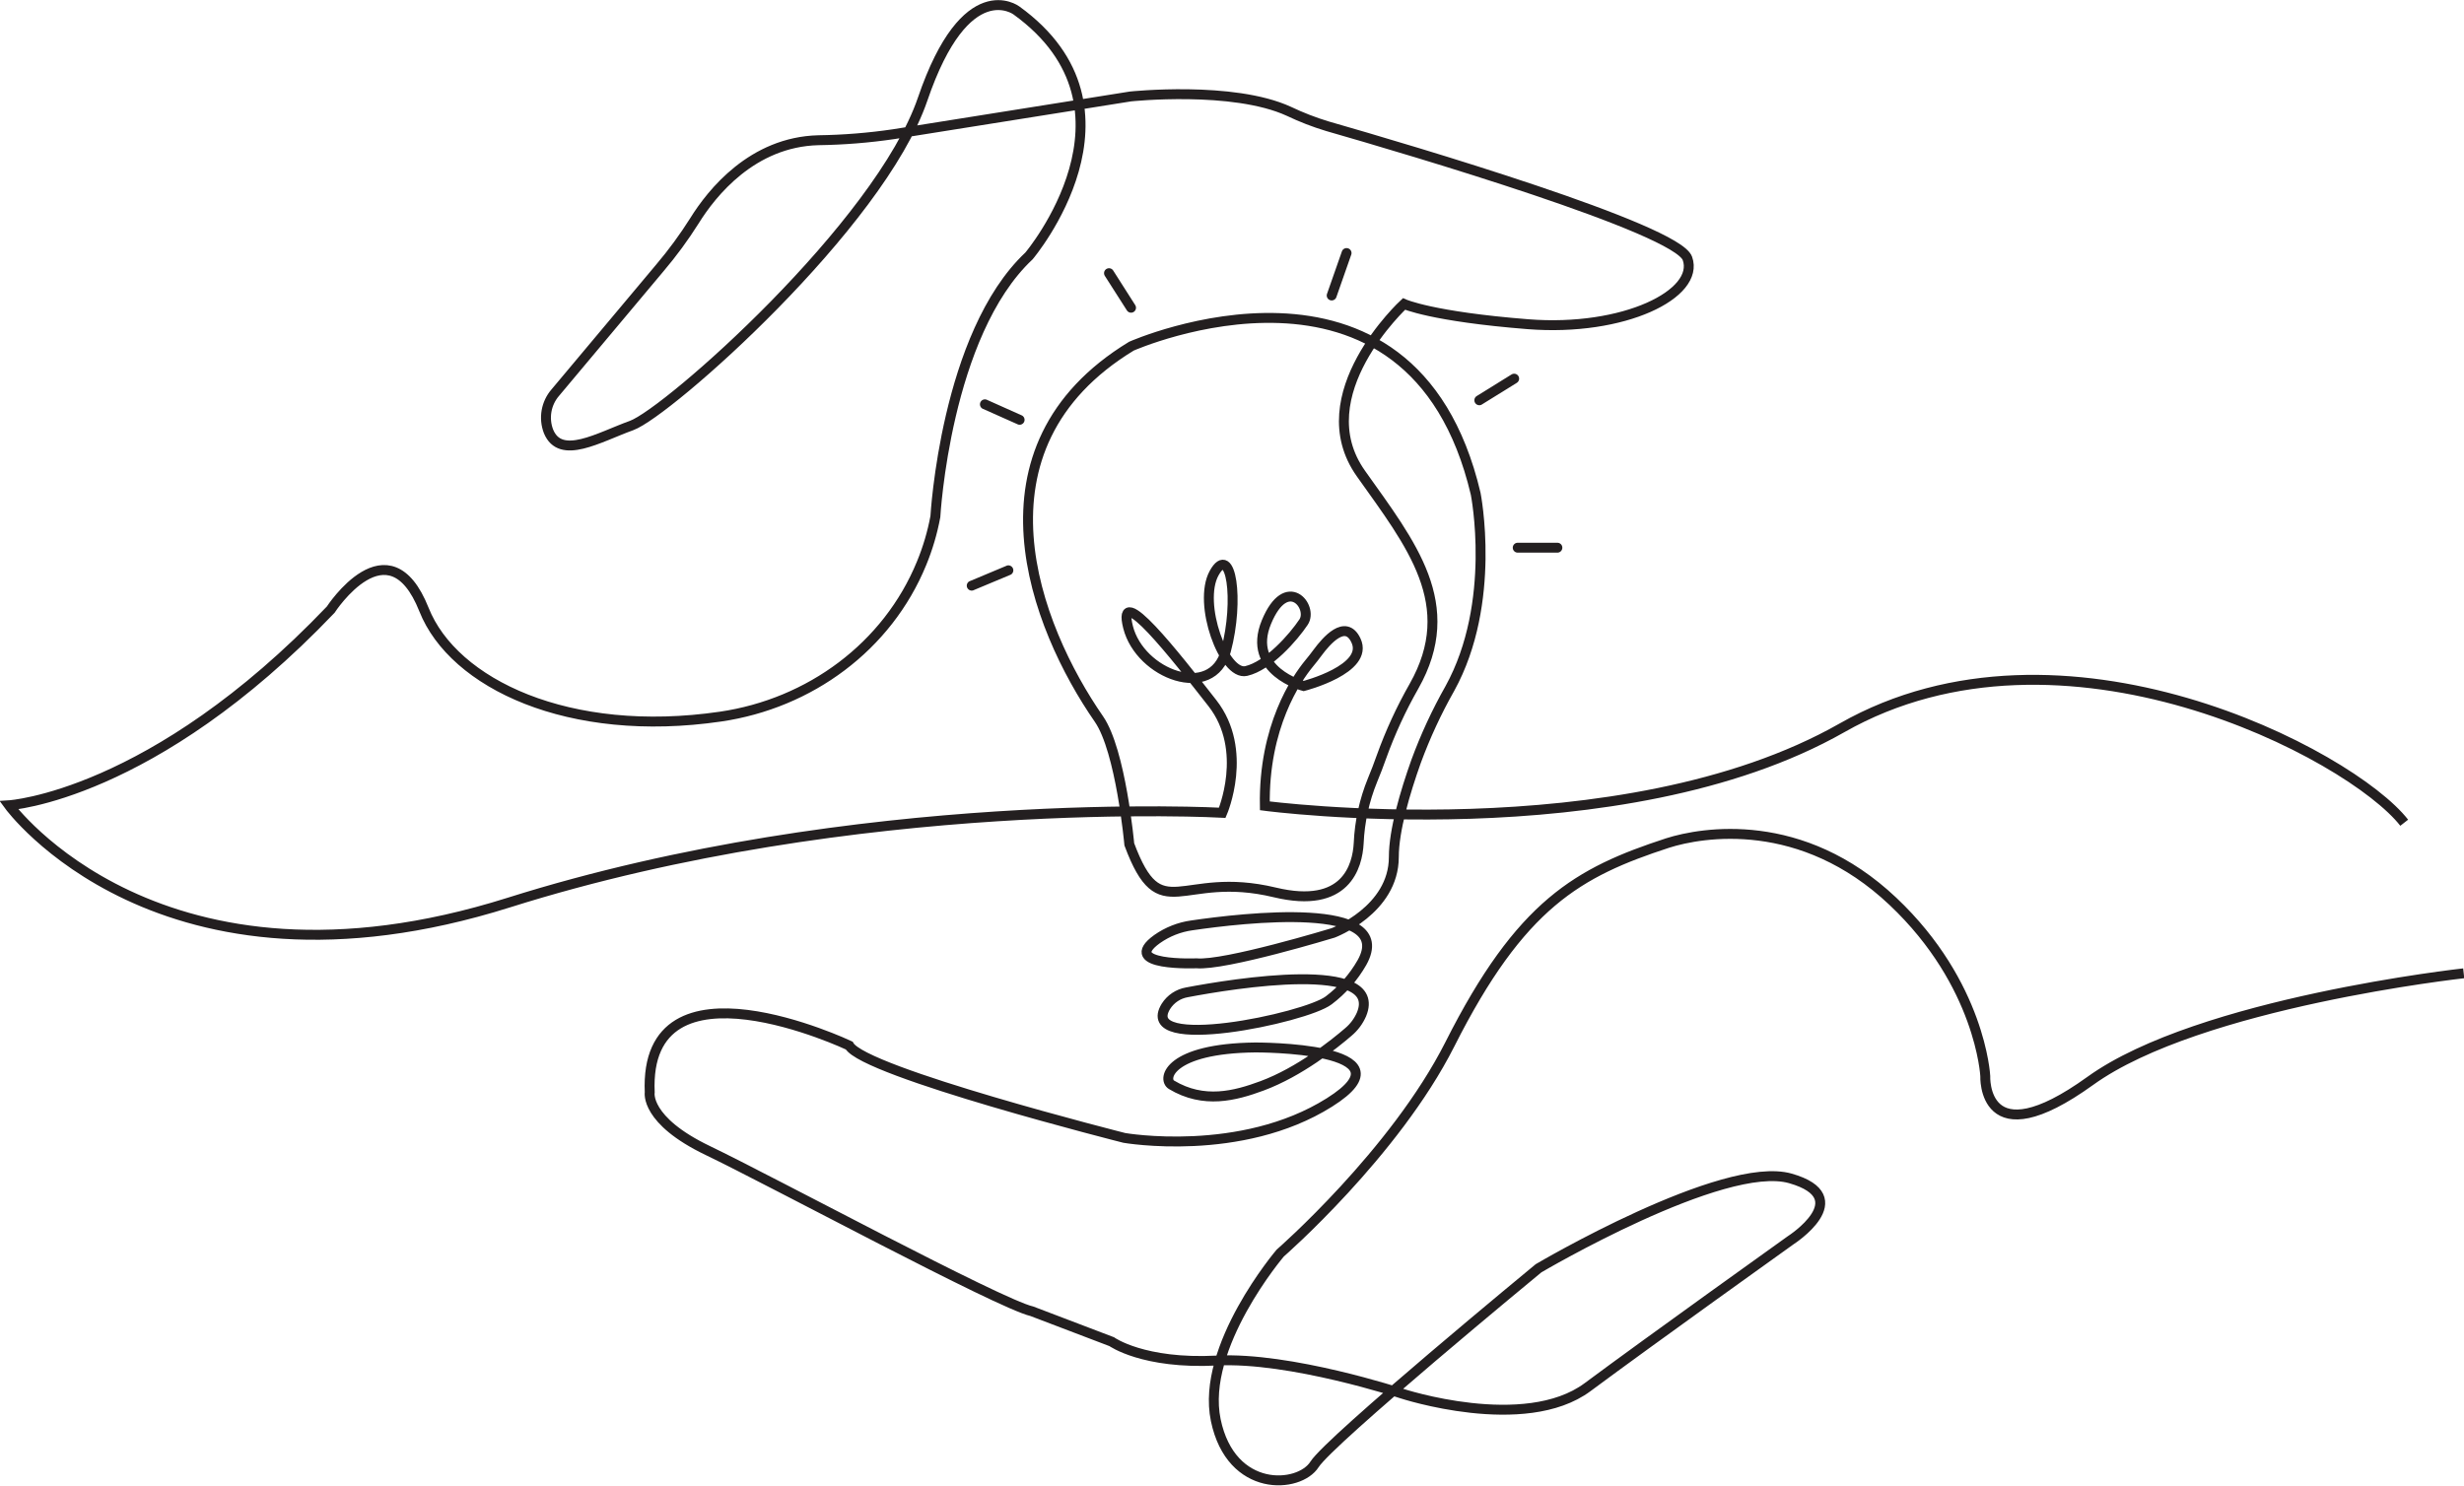
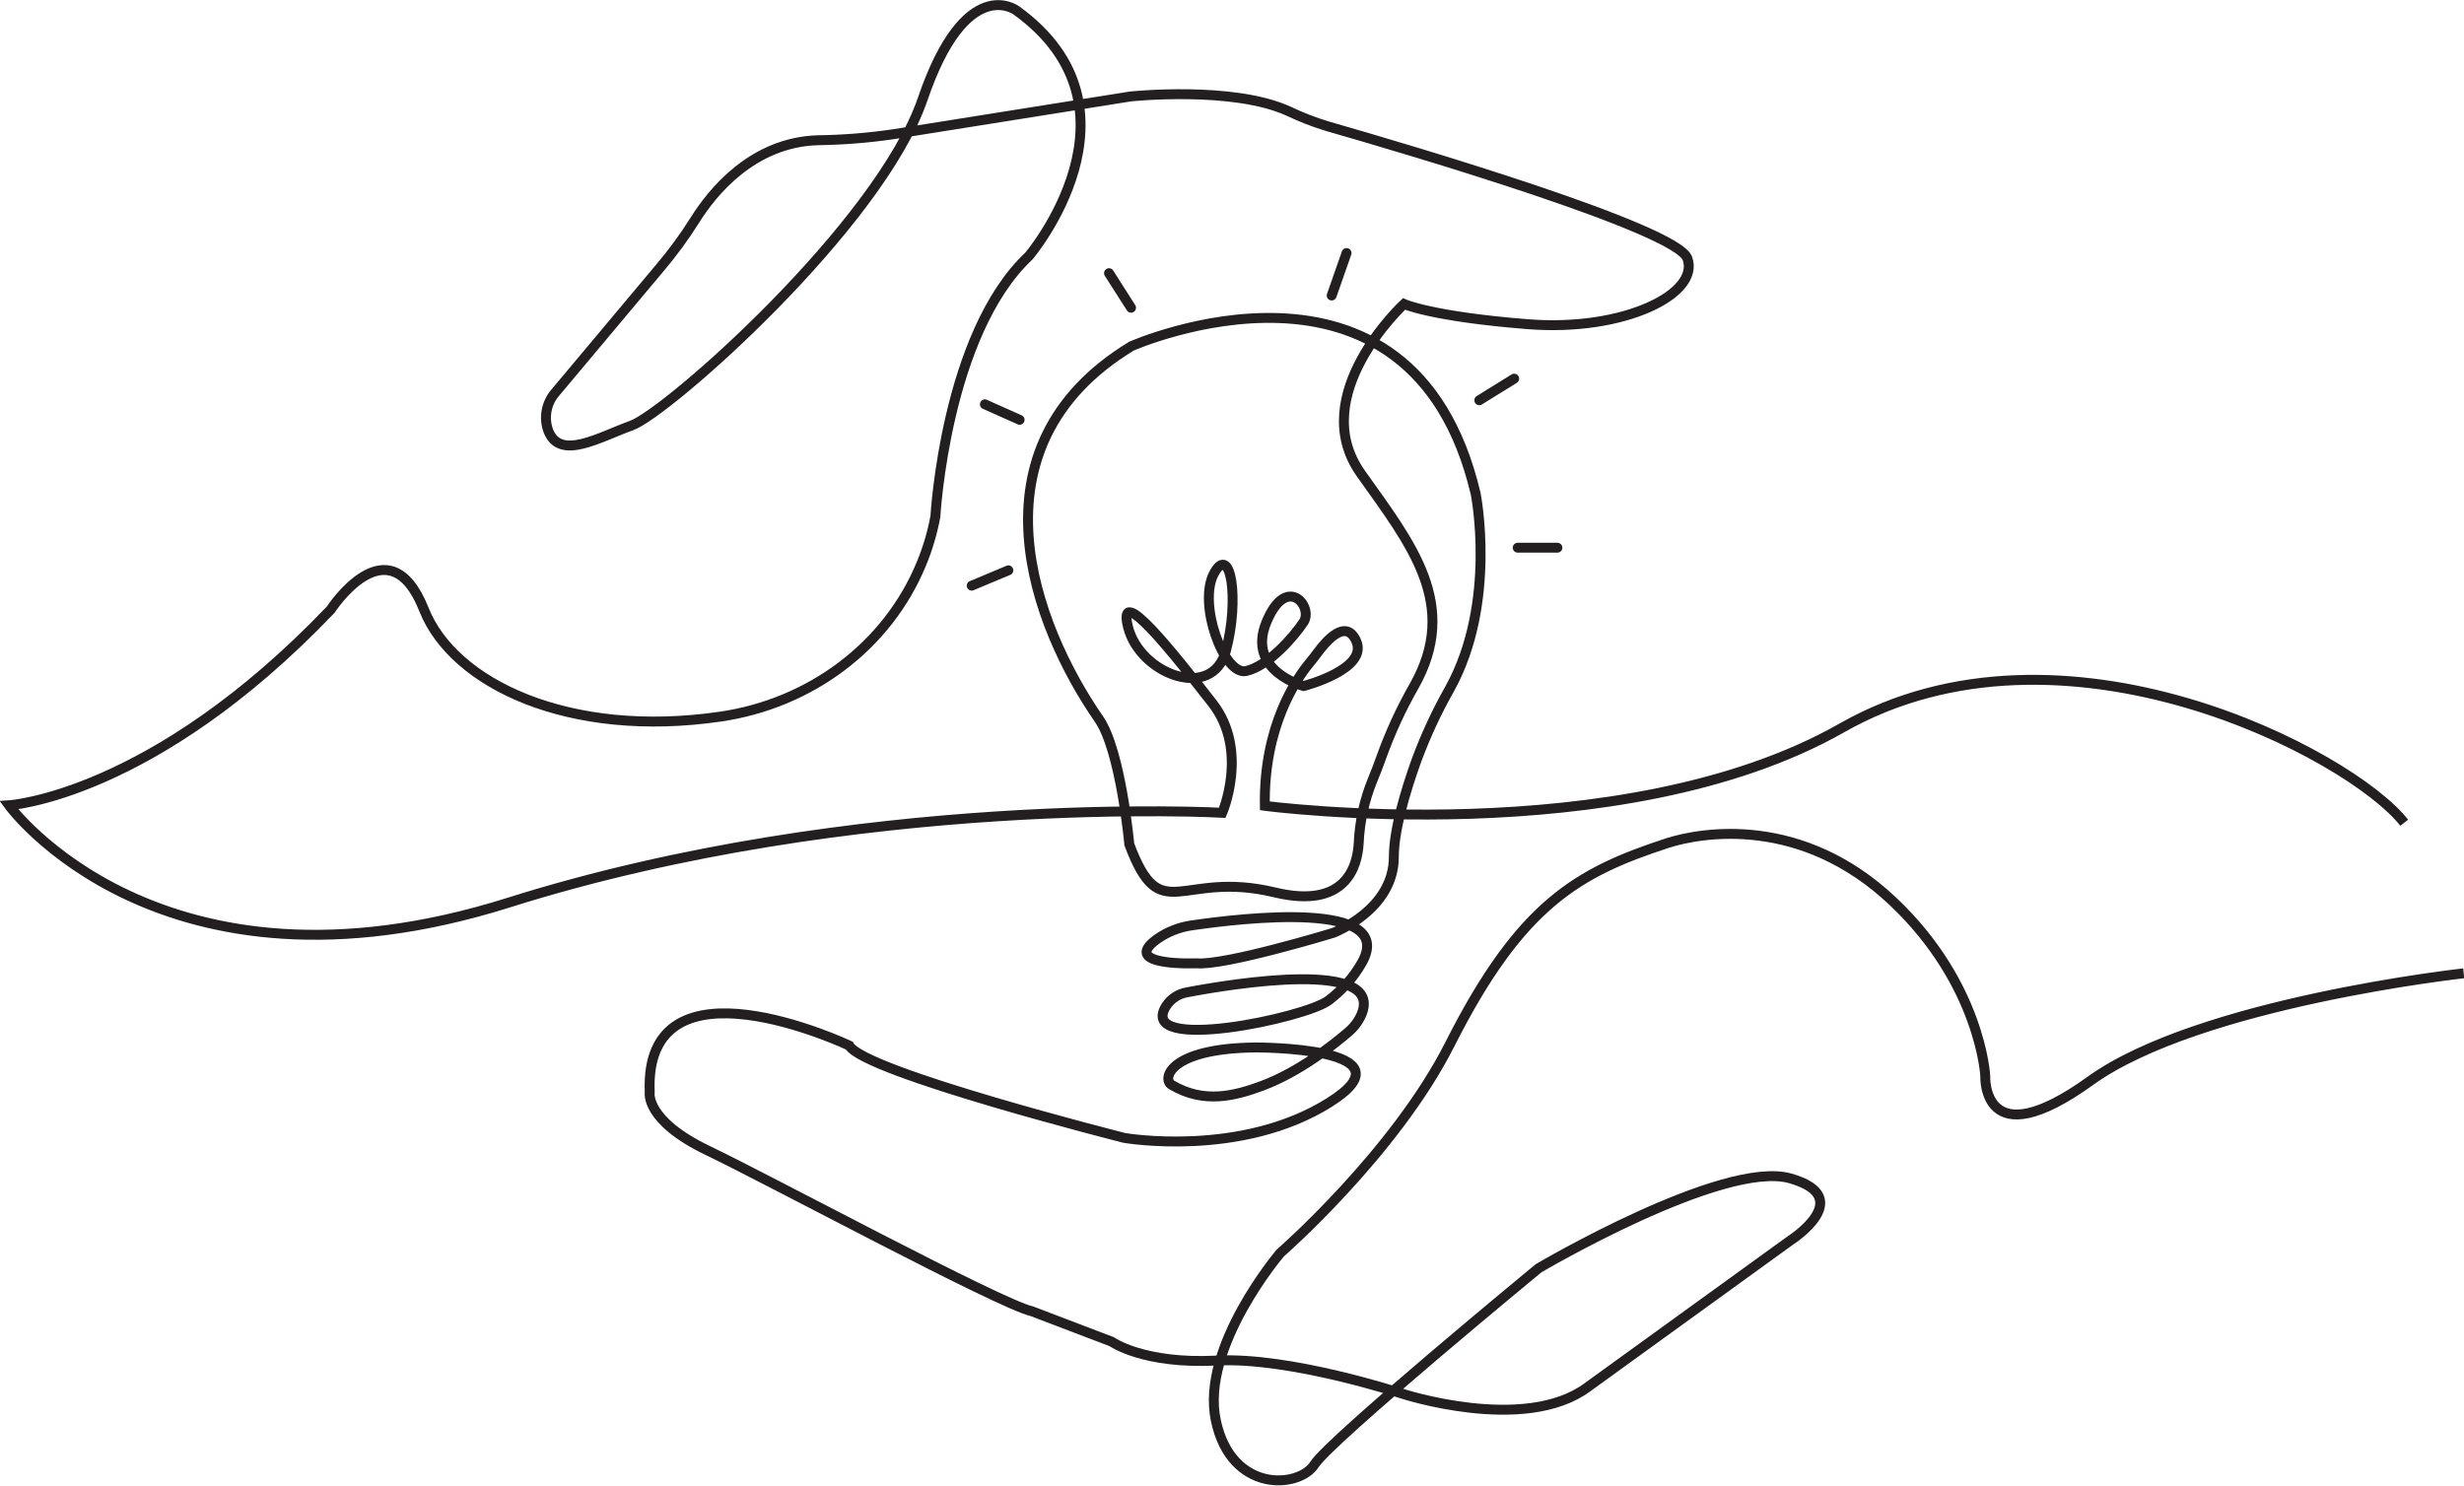
- <svg xmlns="http://www.w3.org/2000/svg" id="Layer_1" data-name="Layer 1" viewBox="0 0 497.03 299.66">
-   <defs>
-     <style>.cls-1{fill:none;stroke:#231f20;stroke-miterlimit:10;stroke-width:2px;}.cls-2{fill:#231f20;}</style>
-   </defs>
-   <path class="cls-1" d="M619,413.68s-53.36,5.87-75.32,21.7-21.19-1-21.19-1-.93-18.51-18.64-35.23c-18.38-17.36-38.4-14-45.45-11.75-18,5.88-29.62,12.26-43.91,40.6-11.12,22-34.22,42.13-34.22,42.13s-16.08,18.89-13,33.7,16.85,13.79,19.92,8.93,45.19-39.57,45.19-39.57,37.28-22,50.81-18.13,0,12.51,0,12.51S455,487.72,442.28,497.17s-37.54,1.28-37.54,1.28-22.46-7.41-37.27-6.64S346.28,488,346.28,488l-16.09-6.13c-6.64-1.53-52.59-26.3-65.36-32.42s-11.74-11.75-11.74-11.75c-1.28-29.11,40.23-9.45,40.23-9.45,3,5.37,55.51,18.64,55.51,18.64s23.49,4.09,41.36-7.15-14.93-11.1-14.93-11.1c-17.43.19-18.83,6.38-16.92,7.53,6.52,3.91,12.83,2.23,18.28.21,7.56-2.81,14.57-8.43,17.38-10.85a9.65,9.65,0,0,0,2.67-3.57c4.61-11.19-25.9-6.21-35.23-4.44a6.28,6.28,0,0,0-4.21,2.8c-5.91,9.55,28.18,2.39,32.83-1.19a25.19,25.19,0,0,0,6.7-7.62c7.1-12.66-24.11-9-34.32-7.5a16,16,0,0,0-7,2.76c-7.71,5.54,7.92,4.89,7.92,4.89,5.68.54,27.58-6.13,27.58-6.13s12.25-4.6,12.25-15.32c0-5.37,2.27-13.05,4.49-19.29a99.9,99.9,0,0,1,6.81-14.7c9.58-17.37,5.21-39.29,5.21-39.29-12.93-54.8-69.44-29.78-69.44-29.78-33.71,20.51-19.41,56.68-6.56,75.23,4.43,6.4,6.13,25.28,6.13,25.28,6.38,17.1,10.21,5.1,29.36,9.7,14.36,3.45,16.66-5.31,16.91-9.91a38.16,38.16,0,0,1,2.79-12.74c.65-1.54,1.25-3.15,1.8-4.69a91.2,91.2,0,0,1,6.57-14.27c9.32-16.46-.59-28.64-10.71-42.9-11.23-15.83,8.69-34.21,8.69-34.21s5.61,2.55,25,4.08,34.72-6.13,32.17-13.27c-2.16-6-55.84-21.86-72.64-26.68a55,55,0,0,1-7.75-3c-11.29-5.19-31.95-3-31.95-3l-47.77,7.61a115.05,115.05,0,0,1-15.18,1.22c-13.34.34-21.52,10.64-25,16.24a83.49,83.49,0,0,1-7,9.54l-21.06,25.12a7.72,7.72,0,0,0-1.38,7.85c2.42,5.88,10.15,1.19,16.75-1.19,7.22-2.61,50-40.34,58.72-65.87s18.9-17.88,18.9-17.88c27.57,19.92,2.55,49.53,2.55,49.53-16.85,15.83-18.89,52.6-18.89,52.6a47.44,47.44,0,0,1-2.78,9.41c-6.89,16.83-22.57,28.31-40.56,30.94-30.56,4.47-53.87-6.63-59.81-21.58-7.15-18-18.82,0-18.82,0-36,37.72-64.91,39.47-64.91,39.47s30.37,41.85,100.83,19.63,143.92-18.12,143.92-18.12,5.45-12.6-2-22.13-19.41-24.85-17-15.32,17,15,19.74,4.76,1-21.78-2.38-15.66,2,20.77,6.47,19.75,9.53-6.81,11.57-9.87-3.4-9.88-7.49,0S385,355.72,385,355.72s13.28-3.4,10.55-9.19c-2.1-4.47-6,.1-7.71,2.41-.56.77-1.15,1.51-1.76,2.25-2.53,3.08-9.19,12.71-8.91,28.7,0,0,72,9.54,116.43-15.74S596.23,369.51,607,383.3" transform="translate(-122.03 -217.31)" />
-   <path class="cls-2" d="M320.2,299.75l7,3.12a1,1,0,0,0,1.37-.36,1,1,0,0,0-.36-1.36l-7-3.13a1,1,0,0,0-1.37.36,1,1,0,0,0,.36,1.37Z" transform="translate(-122.03 -217.31)" />
-   <path class="cls-2" d="M318.31,336.43l7.39-3.09a1,1,0,0,0,.7-1.23,1,1,0,0,0-1.23-.7l-7.4,3.1a1,1,0,0,0-.69,1.23,1,1,0,0,0,1.23.69Z" transform="translate(-122.03 -217.31)" />
-   <path class="cls-2" d="M344.85,272.9l4.47,7a1,1,0,0,0,1.37.36,1,1,0,0,0,.35-1.37l-4.46-7a1,1,0,0,0-1.73,1Z" transform="translate(-122.03 -217.31)" />
-   <path class="cls-2" d="M391.62,277.19l3-8.56a1,1,0,1,0-1.93-.53l-3,8.56a1,1,0,0,0,.7,1.23,1,1,0,0,0,1.23-.7Z" transform="translate(-122.03 -217.31)" />
-   <path class="cls-2" d="M420.93,298.93l7-4.34a1,1,0,1,0-1-1.73l-7,4.34a1,1,0,0,0-.36,1.37,1,1,0,0,0,1.37.36Z" transform="translate(-122.03 -217.31)" />
-   <path class="cls-2" d="M428.18,328.81h8a1,1,0,0,0,0-2h-8a1,1,0,0,0,0,2Z" transform="translate(-122.03 -217.31)" />
+ <svg xmlns="http://www.w3.org/2000/svg" viewBox="0 0 497.03 299.66">
+   <path d="M496.97 196.37s-53.36 5.87-75.32 21.7-21.19-1-21.19-1-.93-18.51-18.64-35.23c-18.38-17.36-38.4-14-45.45-11.75-18 5.88-29.62 12.26-43.91 40.6-11.12 22-34.22 42.13-34.22 42.13s-16.08 18.89-13 33.7 16.85 13.79 19.92 8.93 45.19-39.57 45.19-39.57 37.28-22 50.81-18.13 0 12.51 0 12.51l-40.91 29.6c-12.72 9.45-37.54 1.28-37.54 1.28s-22.46-7.41-37.27-6.64-21.19-3.81-21.19-3.81l-16.09-6.13c-6.64-1.53-52.59-26.3-65.36-32.42s-11.74-11.75-11.74-11.75c-1.28-29.11 40.23-9.45 40.23-9.45 3 5.37 55.51 18.64 55.51 18.64s23.49 4.09 41.36-7.15-14.93-11.1-14.93-11.1c-17.43.19-18.83 6.38-16.92 7.53 6.52 3.91 12.83 2.23 18.28.21 7.56-2.81 14.57-8.43 17.38-10.85a9.65 9.65 0 0 0 2.67-3.57c4.61-11.19-25.9-6.21-35.23-4.44a6.28 6.28 0 0 0-4.21 2.8c-5.91 9.55 28.18 2.39 32.83-1.19a25.19 25.19 0 0 0 6.7-7.62c7.1-12.66-24.11-9-34.32-7.5a16 16 0 0 0-7 2.76c-7.71 5.54 7.92 4.89 7.92 4.89 5.68.54 27.58-6.13 27.58-6.13s12.25-4.6 12.25-15.32c0-5.37 2.27-13.05 4.49-19.29a99.9 99.9 0 0 1 6.81-14.7c9.58-17.37 5.21-39.29 5.21-39.29-12.93-54.8-69.44-29.78-69.44-29.78-33.71 20.51-19.41 56.68-6.56 75.23 4.43 6.4 6.13 25.28 6.13 25.28 6.38 17.1 10.21 5.1 29.36 9.7 14.36 3.45 16.66-5.31 16.91-9.91a38.16 38.16 0 0 1 2.79-12.74c.65-1.54 1.25-3.15 1.8-4.69a91.2 91.2 0 0 1 6.57-14.27c9.32-16.46-.59-28.64-10.71-42.9-11.23-15.83 8.69-34.21 8.69-34.21s5.61 2.55 25 4.08 34.72-6.13 32.17-13.27c-2.16-6-55.84-21.86-72.64-26.68a55 55 0 0 1-7.75-3c-11.29-5.19-31.95-3-31.95-3l-47.77 7.61a115.05 115.05 0 0 1-15.18 1.22c-13.34.34-21.52 10.64-25 16.24a83.49 83.49 0 0 1-7 9.54l-21.06 25.12a7.72 7.72 0 0 0-1.38 7.85c2.42 5.88 10.15 1.19 16.75-1.19 7.22-2.61 50-40.34 58.72-65.87s18.9-17.88 18.9-17.88c27.57 19.92 2.55 49.53 2.55 49.53-16.85 15.83-18.89 52.6-18.89 52.6a47.44 47.44 0 0 1-2.78 9.41c-6.89 16.83-22.57 28.31-40.56 30.94-30.56 4.47-53.87-6.63-59.81-21.58-7.15-18-18.82 0-18.82 0-36 37.72-64.91 39.47-64.91 39.47s30.37 41.85 100.83 19.63 143.92-18.12 143.92-18.12 5.45-12.6-2-22.13-19.41-24.85-17-15.32 17 15 19.74 4.76 1-21.78-2.38-15.66 2 20.77 6.47 19.75 9.53-6.81 11.57-9.87-3.4-9.88-7.49 0 7.51 12.9 7.51 12.9 13.28-3.4 10.55-9.19c-2.1-4.47-6 .1-7.71 2.41-.56.77-1.15 1.51-1.76 2.25-2.53 3.08-9.19 12.71-8.91 28.7 0 0 72 9.54 116.43-15.74s102.63 5.36 113.4 19.15" fill="none" stroke="#231f20" stroke-miterlimit="10" stroke-width="2" />
+   <path d="M198.17 82.44l7 3.12a1 1 0 0 0 1.37-.36 1 1 0 0 0-.36-1.36l-7-3.13a1 1 0 1 0-1.01 1.73zm-1.89 36.68l7.39-3.09a1 1 0 0 0-.53-1.93l-7.4 3.1a1 1 0 0 0-.69 1.23 1 1 0 0 0 1.23.69zm26.54-63.53l4.47 7a1 1 0 0 0 1.37.36 1 1 0 0 0 .35-1.37l-4.46-7a1 1 0 0 0-1.73 1zm46.77 4.29l3-8.56a1 1 0 0 0-1.93-.53l-3 8.56a1 1 0 0 0 1.93.53zm29.31 21.74l7-4.34a1 1 0 1 0-1-1.73l-7 4.34a1 1 0 1 0 1.01 1.73zm7.25 29.88h8a1 1 0 1 0 0-2h-8a1 1 0 1 0 0 2z" fill="#231f20" />
</svg>
